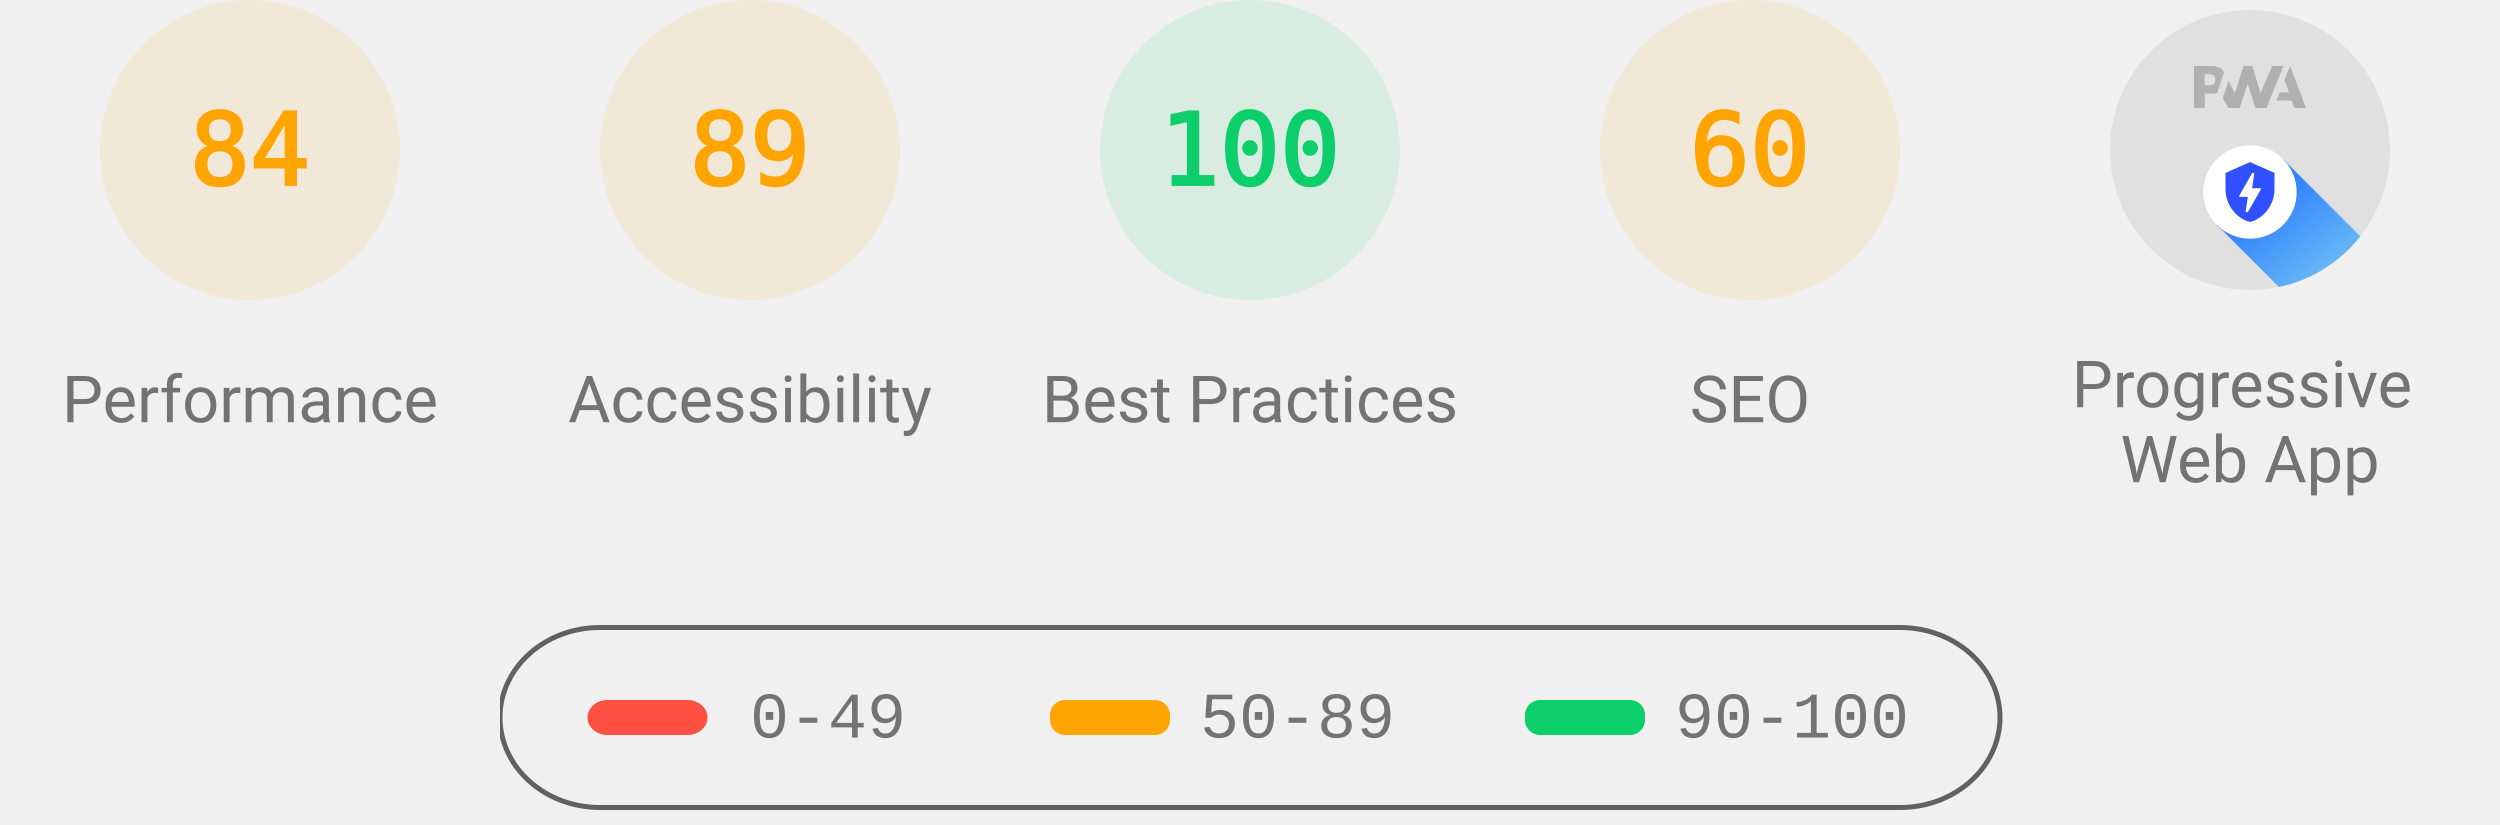
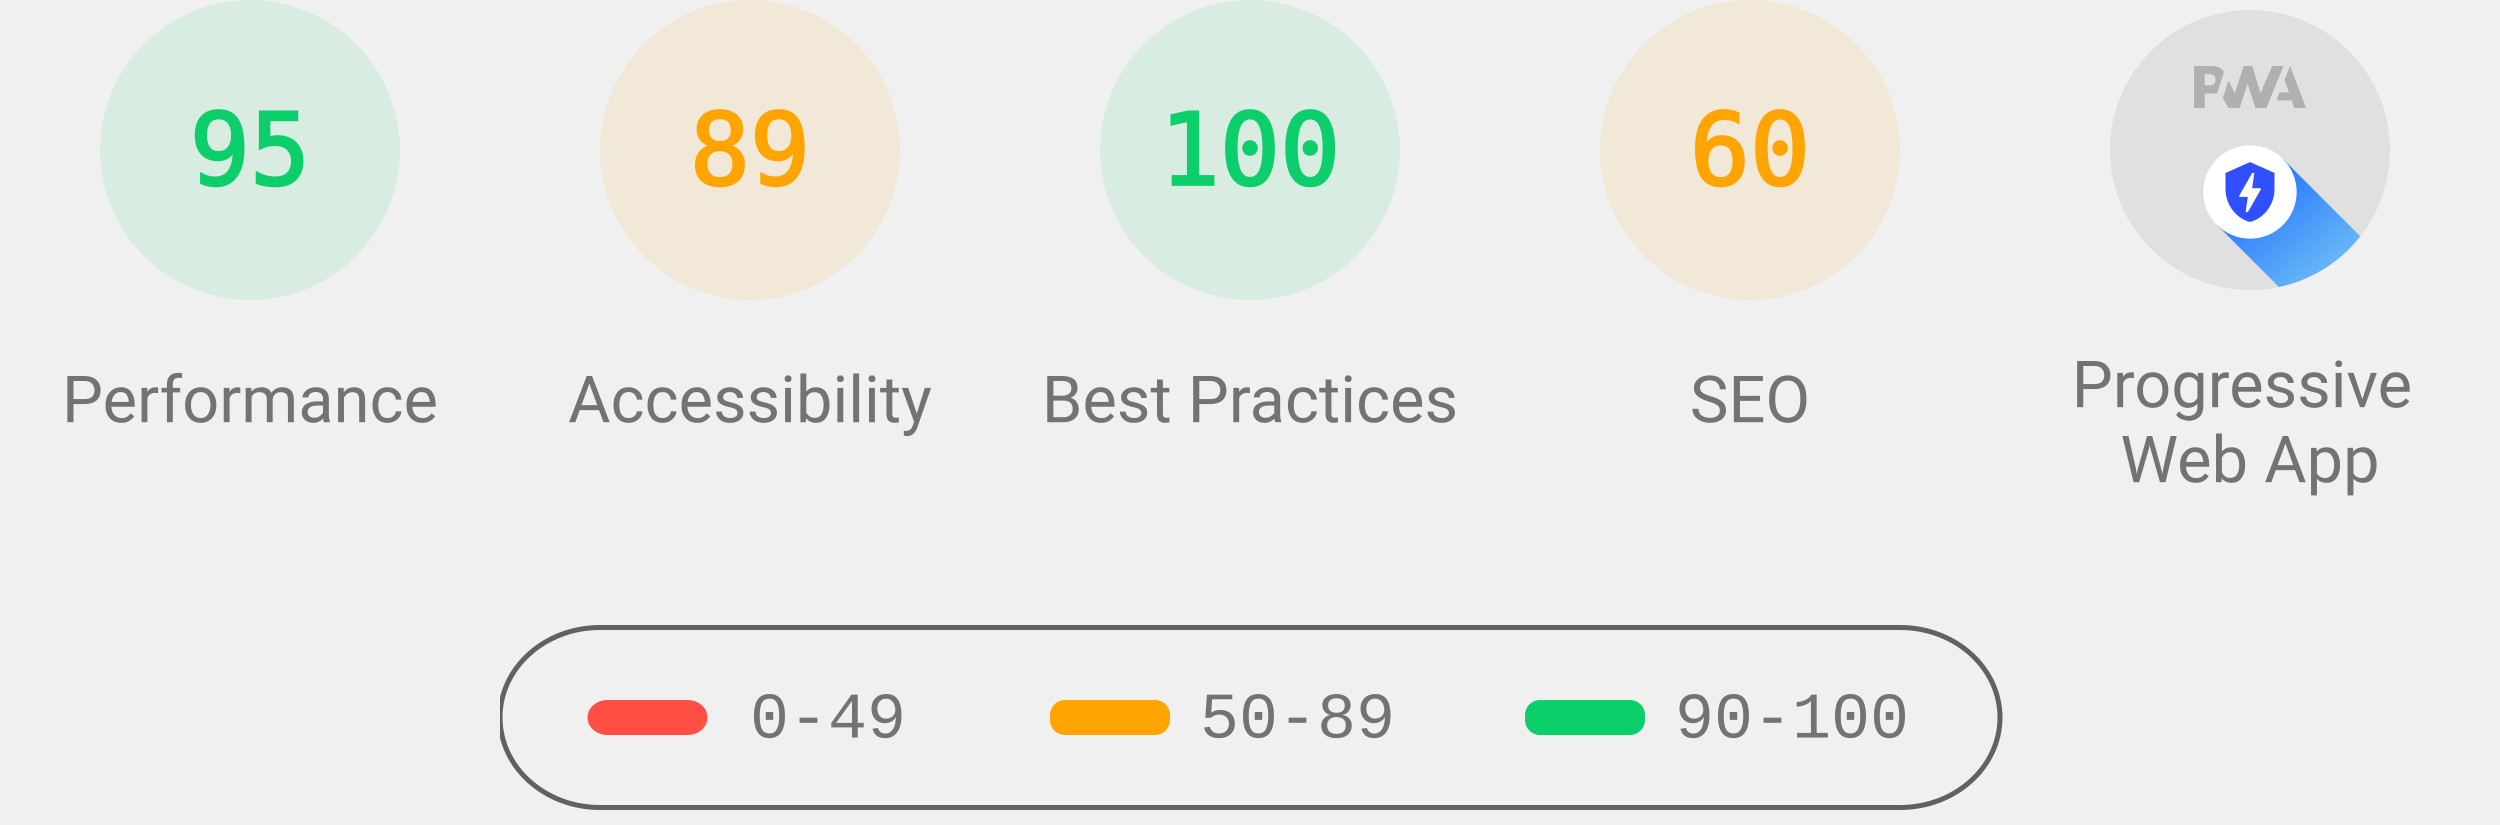
<svg xmlns="http://www.w3.org/2000/svg" class="theme--agnostic" fill="none" width="1000" height="330">
  <style>
			.gauge-base {
				opacity: 0.1
			}

			.gauge-arc {
				fill: none;
				animation-delay: 250ms;
				stroke-linecap: round;
				transform: rotate(-90deg);
				transform-origin: 100px 60px;
				animation: load-gauge 1s ease forwards
			}

			.guage-text {
				font-size: 40px;
				font-family: monospace;
				text-align: center
			}

			.guage-red {
				color: #ff4e42;
				fill: #ff4e42;
				stroke: #ff4e42
			}
			.guage-orange {
				color: #ffa400;
				fill: #ffa400;
				stroke: #ffa400
			}
			.guage-green {
				color: #0cce6b;
				fill: #0cce6b;
				stroke: #0cce6b
			}
			.theme--agnostic .guage-undefined {
				color: #5c5c5c;
				fill: #5c5c5c;
				stroke: #5c5c5c
			}
			.theme--light .guage-undefined {
				color: #1e1e1e;
				fill: #1e1e1e;
				stroke: #1e1e1e
			}
			.theme--dark .guage-undefined {
				color: #f5f5f5;
				fill: #f5f5f5;
				stroke: #f5f5f5
			}

			.guage-title {
				stroke: none;
				font-size: 26px;
				line-height: 26px;
				font-family: Roboto, Halvetica, Arial, sans-serif
			}
			.metric.guage-title {
				font-family: 'Courier New', Courier, monospace
			}
			.theme--agnostic .guage-title {
				color: #737373;
				fill: #737373
			}
			.theme--light .guage-title {
				color: #212121;
				fill: #212121
			}
			.theme--dark .guage-title {
				color: #f5f5f5;
				fill: #f5f5f5
			}

			@keyframes load-gauge {
				from {
					stroke-dasharray: 0 352.858
				}
			}
			.lh-gauge--pwa__disc {
				fill: #e0e0e0
			}
			.lh-gauge--pwa__logo {
				position: relative;
				fill: #b0b0b0
			}
			.lh-gauge--pwa__invisible {
				display: none
			}
			.lh-gauge--pwa__visible {
				display: inline
			}
			.guage-invisible {
				display: none
			}
			.lh-gauge--pwa__logo--primary-color {
				fill: #304ffe
			}
			.theme--agnostic .lh-gauge--pwa__logo--secondary-color {
				fill: #787878
			}
			.theme--light .lh-gauge--pwa__logo--secondary-color {
				fill: #3d3d3d
			}
			.theme--dark .lh-gauge--pwa__logo--secondary-color {
				fill: #d8b6b6
			}
			.theme--light #svg_2 {
				stroke: #00000022
			}
			.theme--agnostic #svg_2 {
				stroke: #616161
			}
			.theme--light #svg_2 {
				stroke: #00000022
			}
			.theme--dark #svg_2 {
				stroke: #f5f5f566
			}
		</style>
-   <svg class="guage-div guage-perf guage-orange" viewBox="0 0 200 200" width="200" height="200" x="0" y="0">
-     <circle class="gauge-base" r="56" cx="100" cy="60" stroke-width="8" />
-     <circle class="gauge-arc guage-arc-1" r="56" cx="100" cy="60" stroke-width="8" style="stroke-dasharray: 295.561, 351.858;" />
-     <text class="guage-text" x="100px" y="60px" alignment-baseline="central" dominant-baseline="central" text-anchor="middle">84</text>
+   <svg class="guage-div guage-perf guage-green" viewBox="0 0 200 200" width="200" height="200" x="0" y="0">
+     <circle class="gauge-base" r="56" cx="100" cy="60" stroke-width="8" />
+     <circle class="gauge-arc guage-arc-1" r="56" cx="100" cy="60" stroke-width="8" style="stroke-dasharray: 334.265, 351.858;" />
+     <text class="guage-text" x="100px" y="60px" alignment-baseline="central" dominant-baseline="central" text-anchor="middle">95</text>
    <text class="guage-title" x="100px" y="160px" alignment-baseline="central" dominant-baseline="central" text-anchor="middle">Performance</text>
  </svg>,<svg class="guage-div guage-perf guage-orange" viewBox="0 0 200 200" width="200" height="200" x="200" y="0">
    <circle class="gauge-base" r="56" cx="100" cy="60" stroke-width="8" />
    <circle class="gauge-arc guage-arc-1" r="56" cx="100" cy="60" stroke-width="8" style="stroke-dasharray: 313.154, 351.858;" />
    <text class="guage-text" x="100px" y="60px" alignment-baseline="central" dominant-baseline="central" text-anchor="middle">89</text>
    <text class="guage-title" x="100px" y="160px" alignment-baseline="central" dominant-baseline="central" text-anchor="middle">Accessibility</text>
  </svg>,<svg class="guage-div guage-perf guage-green" viewBox="0 0 200 200" width="200" height="200" x="400" y="0">
    <circle class="gauge-base" r="56" cx="100" cy="60" stroke-width="8" />
    <circle class="gauge-arc guage-arc-1" r="56" cx="100" cy="60" stroke-width="8" style="stroke-dasharray: 351.858, 351.858;" />
    <text class="guage-text" x="100px" y="60px" alignment-baseline="central" dominant-baseline="central" text-anchor="middle">100</text>
    <text class="guage-title" x="100px" y="160px" alignment-baseline="central" dominant-baseline="central" text-anchor="middle">Best Practices</text>
  </svg>,<svg class="guage-div guage-perf guage-orange" viewBox="0 0 200 200" width="200" height="200" x="600" y="0">
    <circle class="gauge-base" r="56" cx="100" cy="60" stroke-width="8" />
    <circle class="gauge-arc guage-arc-1" r="56" cx="100" cy="60" stroke-width="8" style="stroke-dasharray: 211.115, 351.858;" />
    <text class="guage-text" x="100px" y="60px" alignment-baseline="central" dominant-baseline="central" text-anchor="middle">60</text>
    <text class="guage-title" x="100px" y="160px" alignment-baseline="central" dominant-baseline="central" text-anchor="middle">SEO</text>
  </svg>,<svg class="guage-div guage-pwa" viewBox="0 0 200 200" width="200" height="200" x="800" y="0">
    <svg viewBox="0 0 60 60" width="112" height="112" x="44" y="4">
      <defs>
        <linearGradient id="lh-gauge--pwa__check-circle__gradient-0" x1="50%" y1="0%" x2="50%" y2="100%">
          <stop stop-color="#00C852" offset="0%" />
          <stop stop-color="#009688" offset="100%" />
        </linearGradient>
        <linearGradient id="lh-gauge--pwa__installable__shadow-gradient-0" x1="76.056%" x2="24.111%" y1="82.995%" y2="24.735%">
          <stop stop-color="#A5D6A7" offset="0%" />
          <stop stop-color="#80CBC4" offset="100%" />
        </linearGradient>
        <linearGradient id="lh-gauge--pwa__fast-reliable__shadow-gradient-0" x1="76.056%" y1="82.995%" x2="25.678%" y2="26.493%">
          <stop stop-color="#64B5F6" offset="0%" />
          <stop stop-color="#2979FF" offset="100%" />
        </linearGradient>
        <g id="lh-gauge--pwa__fast-reliable-badge-0">
          <circle fill="#FFFFFF" cx="10" cy="10" r="10" />
          <path fill="#304FFE" d="M10 3.58l5.25 2.34v3.5c0 3.23-2.24 6.26-5.25 7-3.01-.74-5.25-3.77-5.25-7v-3.5L10 3.58zm-.47 10.74l2.76-4.83.03-.07c.04-.08 0-.24-.22-.24h-1.64l.47-3.26h-.47l-2.7 4.77c-.02.01.05-.1-.04.05-.09.16-.1.31.18.31h1.63l-.47 3.27h.47z" />
        </g>
        <g id="lh-gauge--pwa__installable-badge-0">
          <circle fill="#FFFFFF" cx="10" cy="10" r="10" />
          <path fill="#009688" d="M10 4.167A5.835 5.835 0 0 0 4.167 10 5.835 5.835 0 0 0 10 15.833 5.835 5.835 0 0 0 15.833 10 5.835 5.835 0 0 0 10 4.167zm2.917 6.416h-2.334v2.334H9.417v-2.334H7.083V9.417h2.334V7.083h1.166v2.334h2.334v1.166z" />
        </g>
      </defs>
      <g stroke="none" fill-rule="nonzero">
        <circle class="lh-gauge--pwa__disc" cx="30" cy="30" r="30" />
        <g class="lh-gauge--pwa__logo">
          <path d="M35.66 19.39l.7-1.75h2L37.4 15 38.6 12l3.4 9h-2.51l-.58-1.61z" />
          <path d="M33.52 21l3.65-9h-2.42l-2.5 5.82L30.5 12h-1.86l-1.9 5.82-1.35-2.65-1.21 3.72L25.4 21h2.38l1.72-5.2 1.64 5.2z" />
          <path fill-rule="nonzero" d="M20.3 17.91h1.48c.45 0 .85-.05 1.2-.15l.39-1.18 1.07-3.3a2.64 2.64 0 0 0-.28-.37c-.55-.6-1.36-.91-2.42-.91H18v9h2.3V17.9zm1.96-3.84c.22.22.33.5.33.87 0 .36-.1.65-.29.87-.2.23-.59.35-1.15.35h-.86v-2.41h.87c.52 0 .89.1 1.1.32z" />
        </g>
        <rect class="lh-gauge--pwa__component lh-gauge--pwa__na-line lh-gauge--pwa__invisible" fill="#FFFFFF" x="20" y="32" width="20" height="4" rx="2" />
        <g class="lh-gauge--pwa__component lh-gauge--pwa__fast-reliable-badge lh-gauge--pwa__visible" transform="translate(20, 29)">
          <path fill="url(#lh-gauge--pwa__fast-reliable__shadow-gradient-0)" d="M33.63 19.49A30 30 0 0 1 16.2 30.36L3 17.14 17.14 3l16.49 16.49z" />
          <use href="#lh-gauge--pwa__fast-reliable-badge-0" />
        </g>
        <g class="lh-gauge--pwa__component lh-gauge--pwa__installable-badge lh-gauge--pwa__invisible" transform="translate(20, 29)">
          <path fill="url(#lh-gauge--pwa__installable__shadow-gradient-0)" d="M33.629 19.487c-4.272 5.453-10.391 9.39-17.415 10.869L3 17.142 17.142 3 33.63 19.487z" />
          <use href="#lh-gauge--pwa__installable-badge-0" />
        </g>
        <g class="lh-gauge--pwa__component lh-gauge--pwa__fast-reliable-installable-badges lh-gauge--pwa__invisible">
          <g transform="translate(8, 29)">
            <path fill="url(#lh-gauge--pwa__fast-reliable__shadow-gradient-0)" d="M16.321 30.463L3 17.143 17.142 3l22.365 22.365A29.864 29.864 0 0 1 22 31c-1.942 0-3.84-.184-5.679-.537z" />
            <use href="#lh-gauge--pwa__fast-reliable-badge-0" />
          </g>
          <g transform="translate(32, 29)">
            <path fill="url(#lh-gauge--pwa__installable__shadow-gradient-0)" d="M25.982 11.84a30.107 30.107 0 0 1-13.08 15.203L3 17.143 17.142 3l8.84 8.84z" />
            <use href="#lh-gauge--pwa__installable-badge-0" />
          </g>
        </g>
        <g class="lh-gauge--pwa__component lh-gauge--pwa__check-circle lh-gauge--pwa__invisible" transform="translate(18, 28)">
          <circle fill="#FFFFFF" cx="12" cy="12" r="12" />
          <path fill="url(#lh-gauge--pwa__check-circle__gradient-0)" d="M12 2a10 10 0 1 0 0 20 10 10 0 0 0 0-20zm-2 15l-5-5 1.41-1.41L10 14.17l7.59-7.59L19 8l-9 9z" />
        </g>
      </g>
    </svg>
    <text class="guage-title" y="160px" alignment-baseline="central" dominant-baseline="central" text-anchor="middle">
      <tspan x="100px" dy="-6px">Progressive</tspan>
      <tspan x="100px" dy="30px">Web App</tspan>
    </text>
  </svg>
  <svg width="604" height="76" x="200" y="250">
    <g>
      <rect fill="none" id="canvas_background" height="80" width="604" y="-1" x="-1" />
      <g display="none" overflow="visible" y="0" x="0" height="100%" width="100%" id="canvasGrid">
        <rect fill="url(#gridpattern)" stroke-width="0" y="0" x="0" height="100%" width="100%" />
      </g>
    </g>
    <g>
      <rect fill-opacity="0" stroke-width="2" rx="40" id="svg_2" height="72" width="600" y="1" x="0" fill="#000000" />
      <rect stroke="#000" rx="8" id="svg_3" height="14" width="48" y="30" x="35" stroke-opacity="null" stroke-width="0" fill="#ff4e42" />
      <rect stroke="#000" rx="6" id="svg_4" height="14" width="48" y="30" x="220" stroke-opacity="null" stroke-width="0" fill="#ffa400" />
      <rect stroke="#000" rx="6" id="svg_5" height="14" width="48" y="30" x="410" stroke-opacity="null" stroke-width="0" fill="#0cce6b" />
      <text class="metric guage-title" xml:space="preserve" text-anchor="start" font-size="26" id="svg_6" y="45" x="100" stroke-opacity="null" stroke-width="0" stroke="#000">0-49</text>
      <text class="metric guage-title" xml:space="preserve" text-anchor="start" font-size="26" id="svg_7" y="45" x="280" stroke-opacity="null" stroke-width="0" stroke="#000">50-89</text>
      <text class="metric guage-title" xml:space="preserve" text-anchor="start" font-size="26" id="svg_8" y="45" x="470" stroke-opacity="null" stroke-width="0" stroke="#000">90-100</text>
    </g>
  </svg>
</svg>
